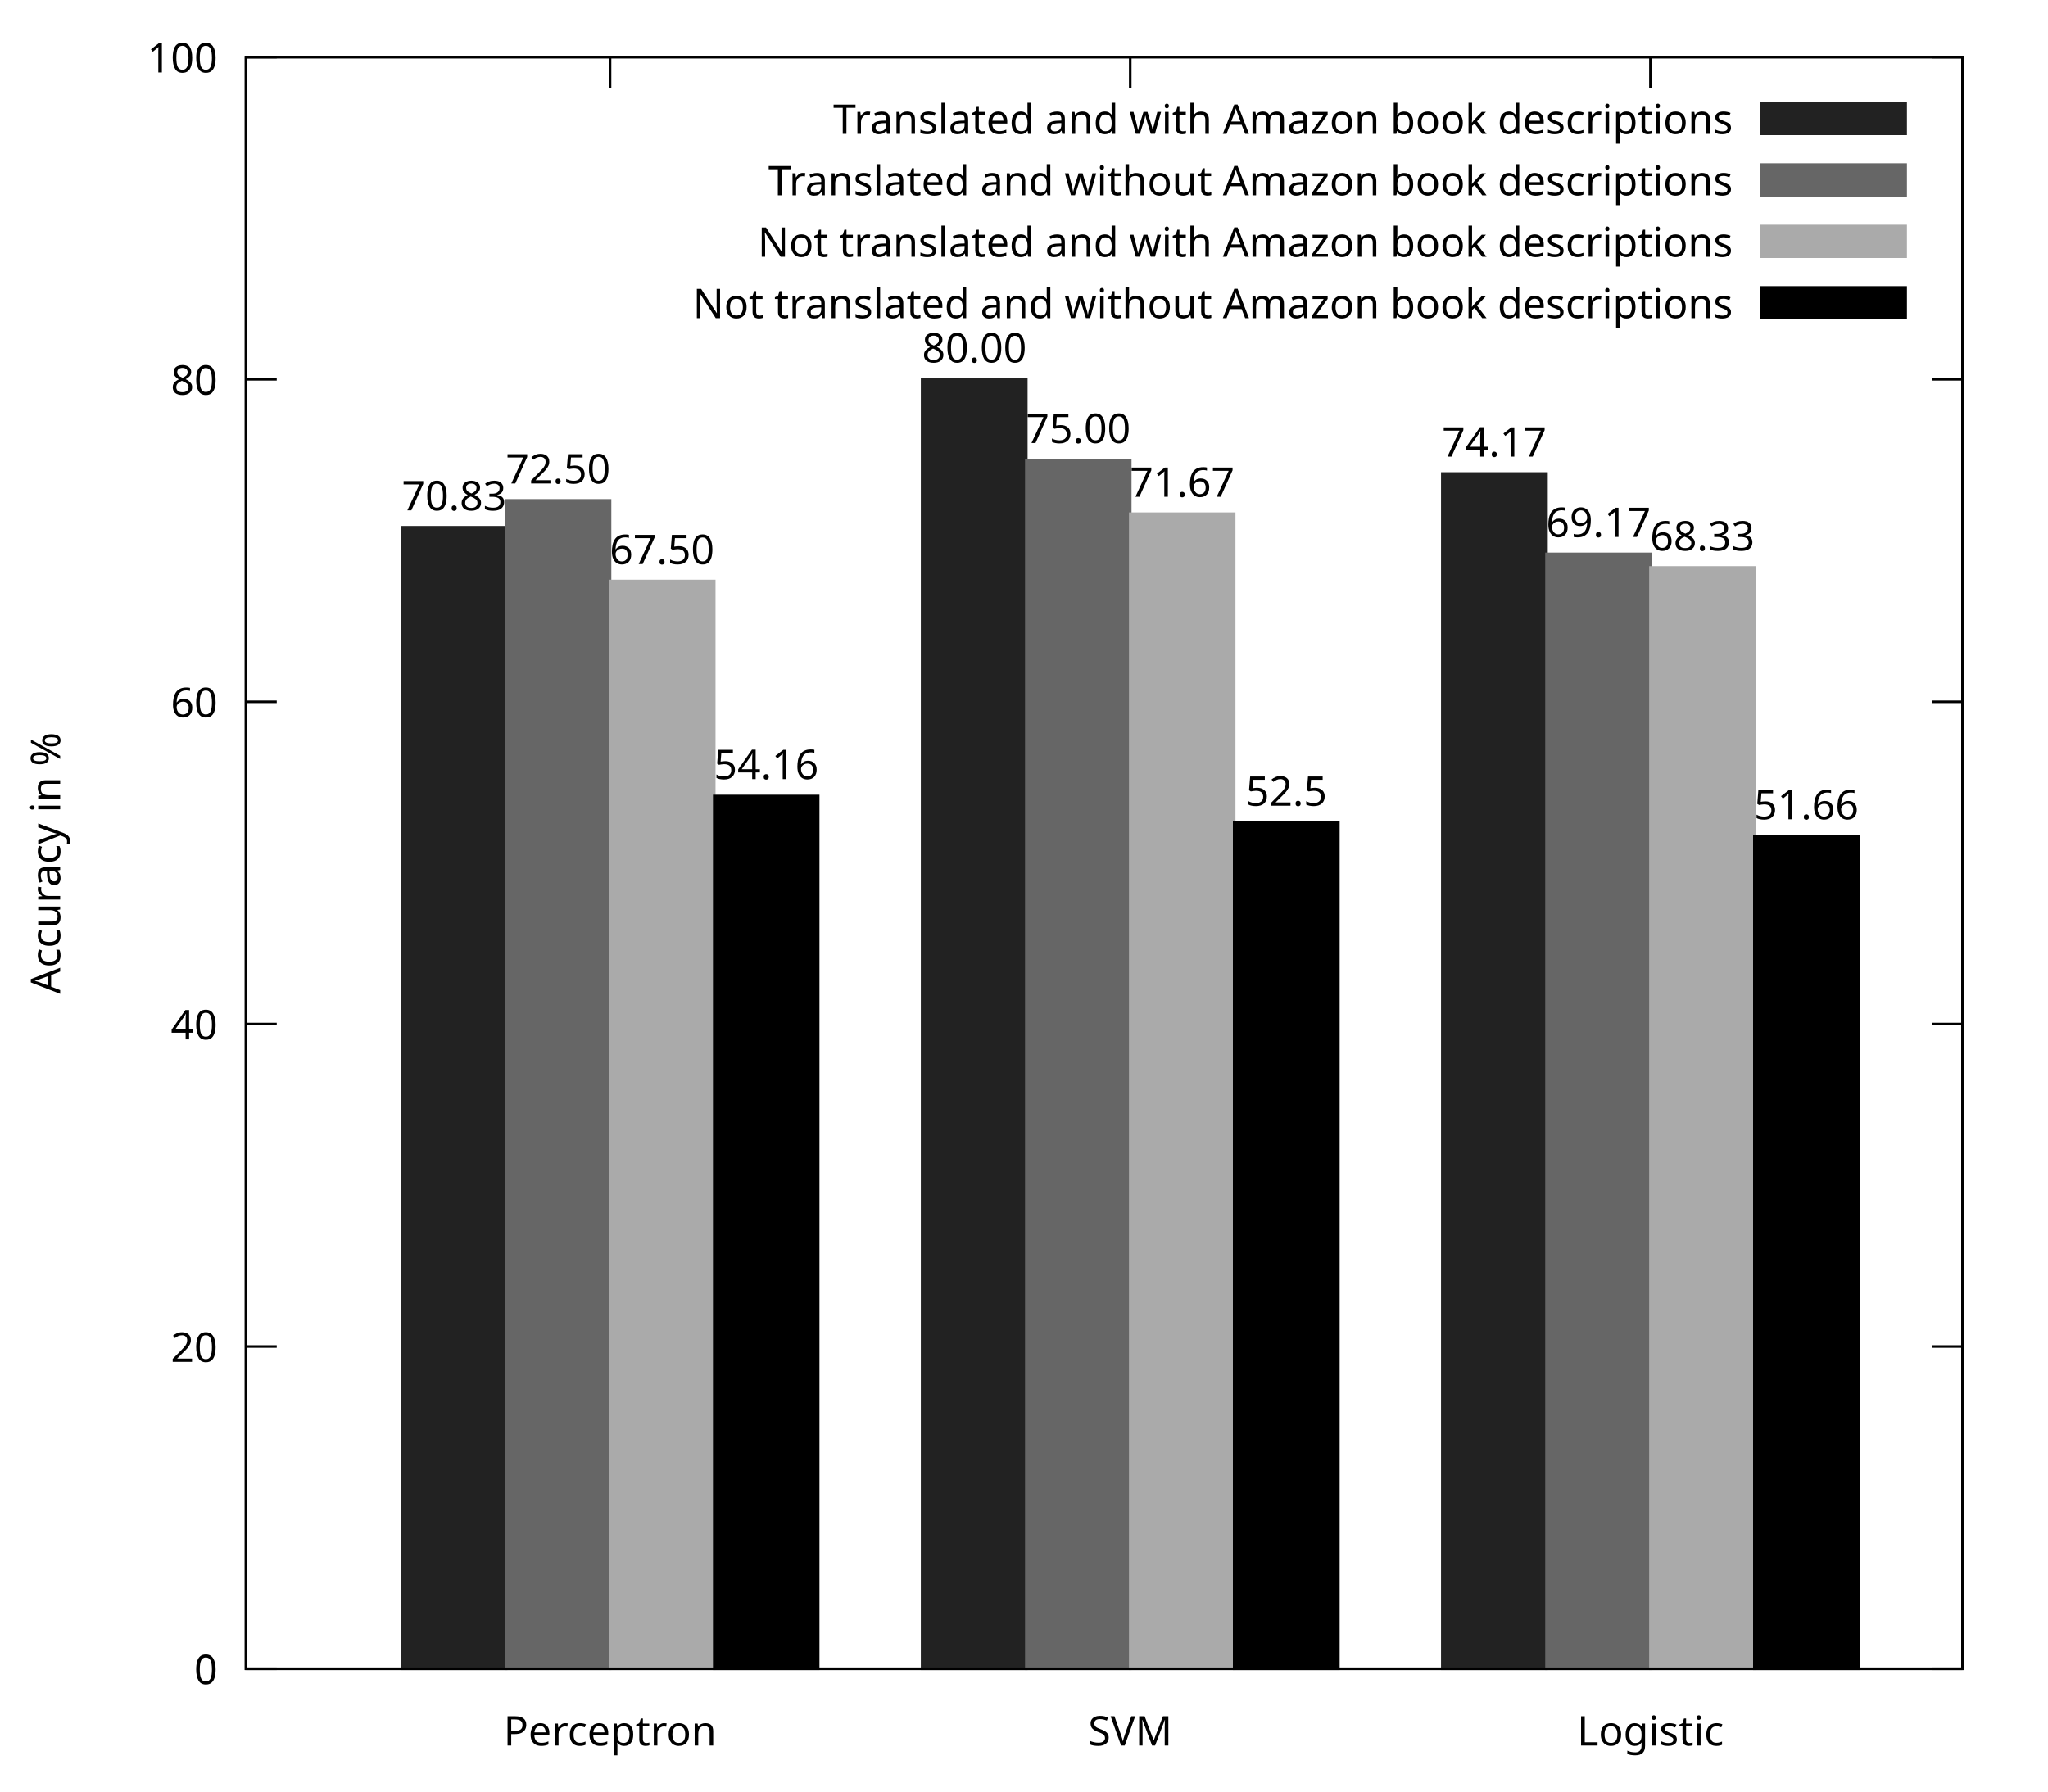
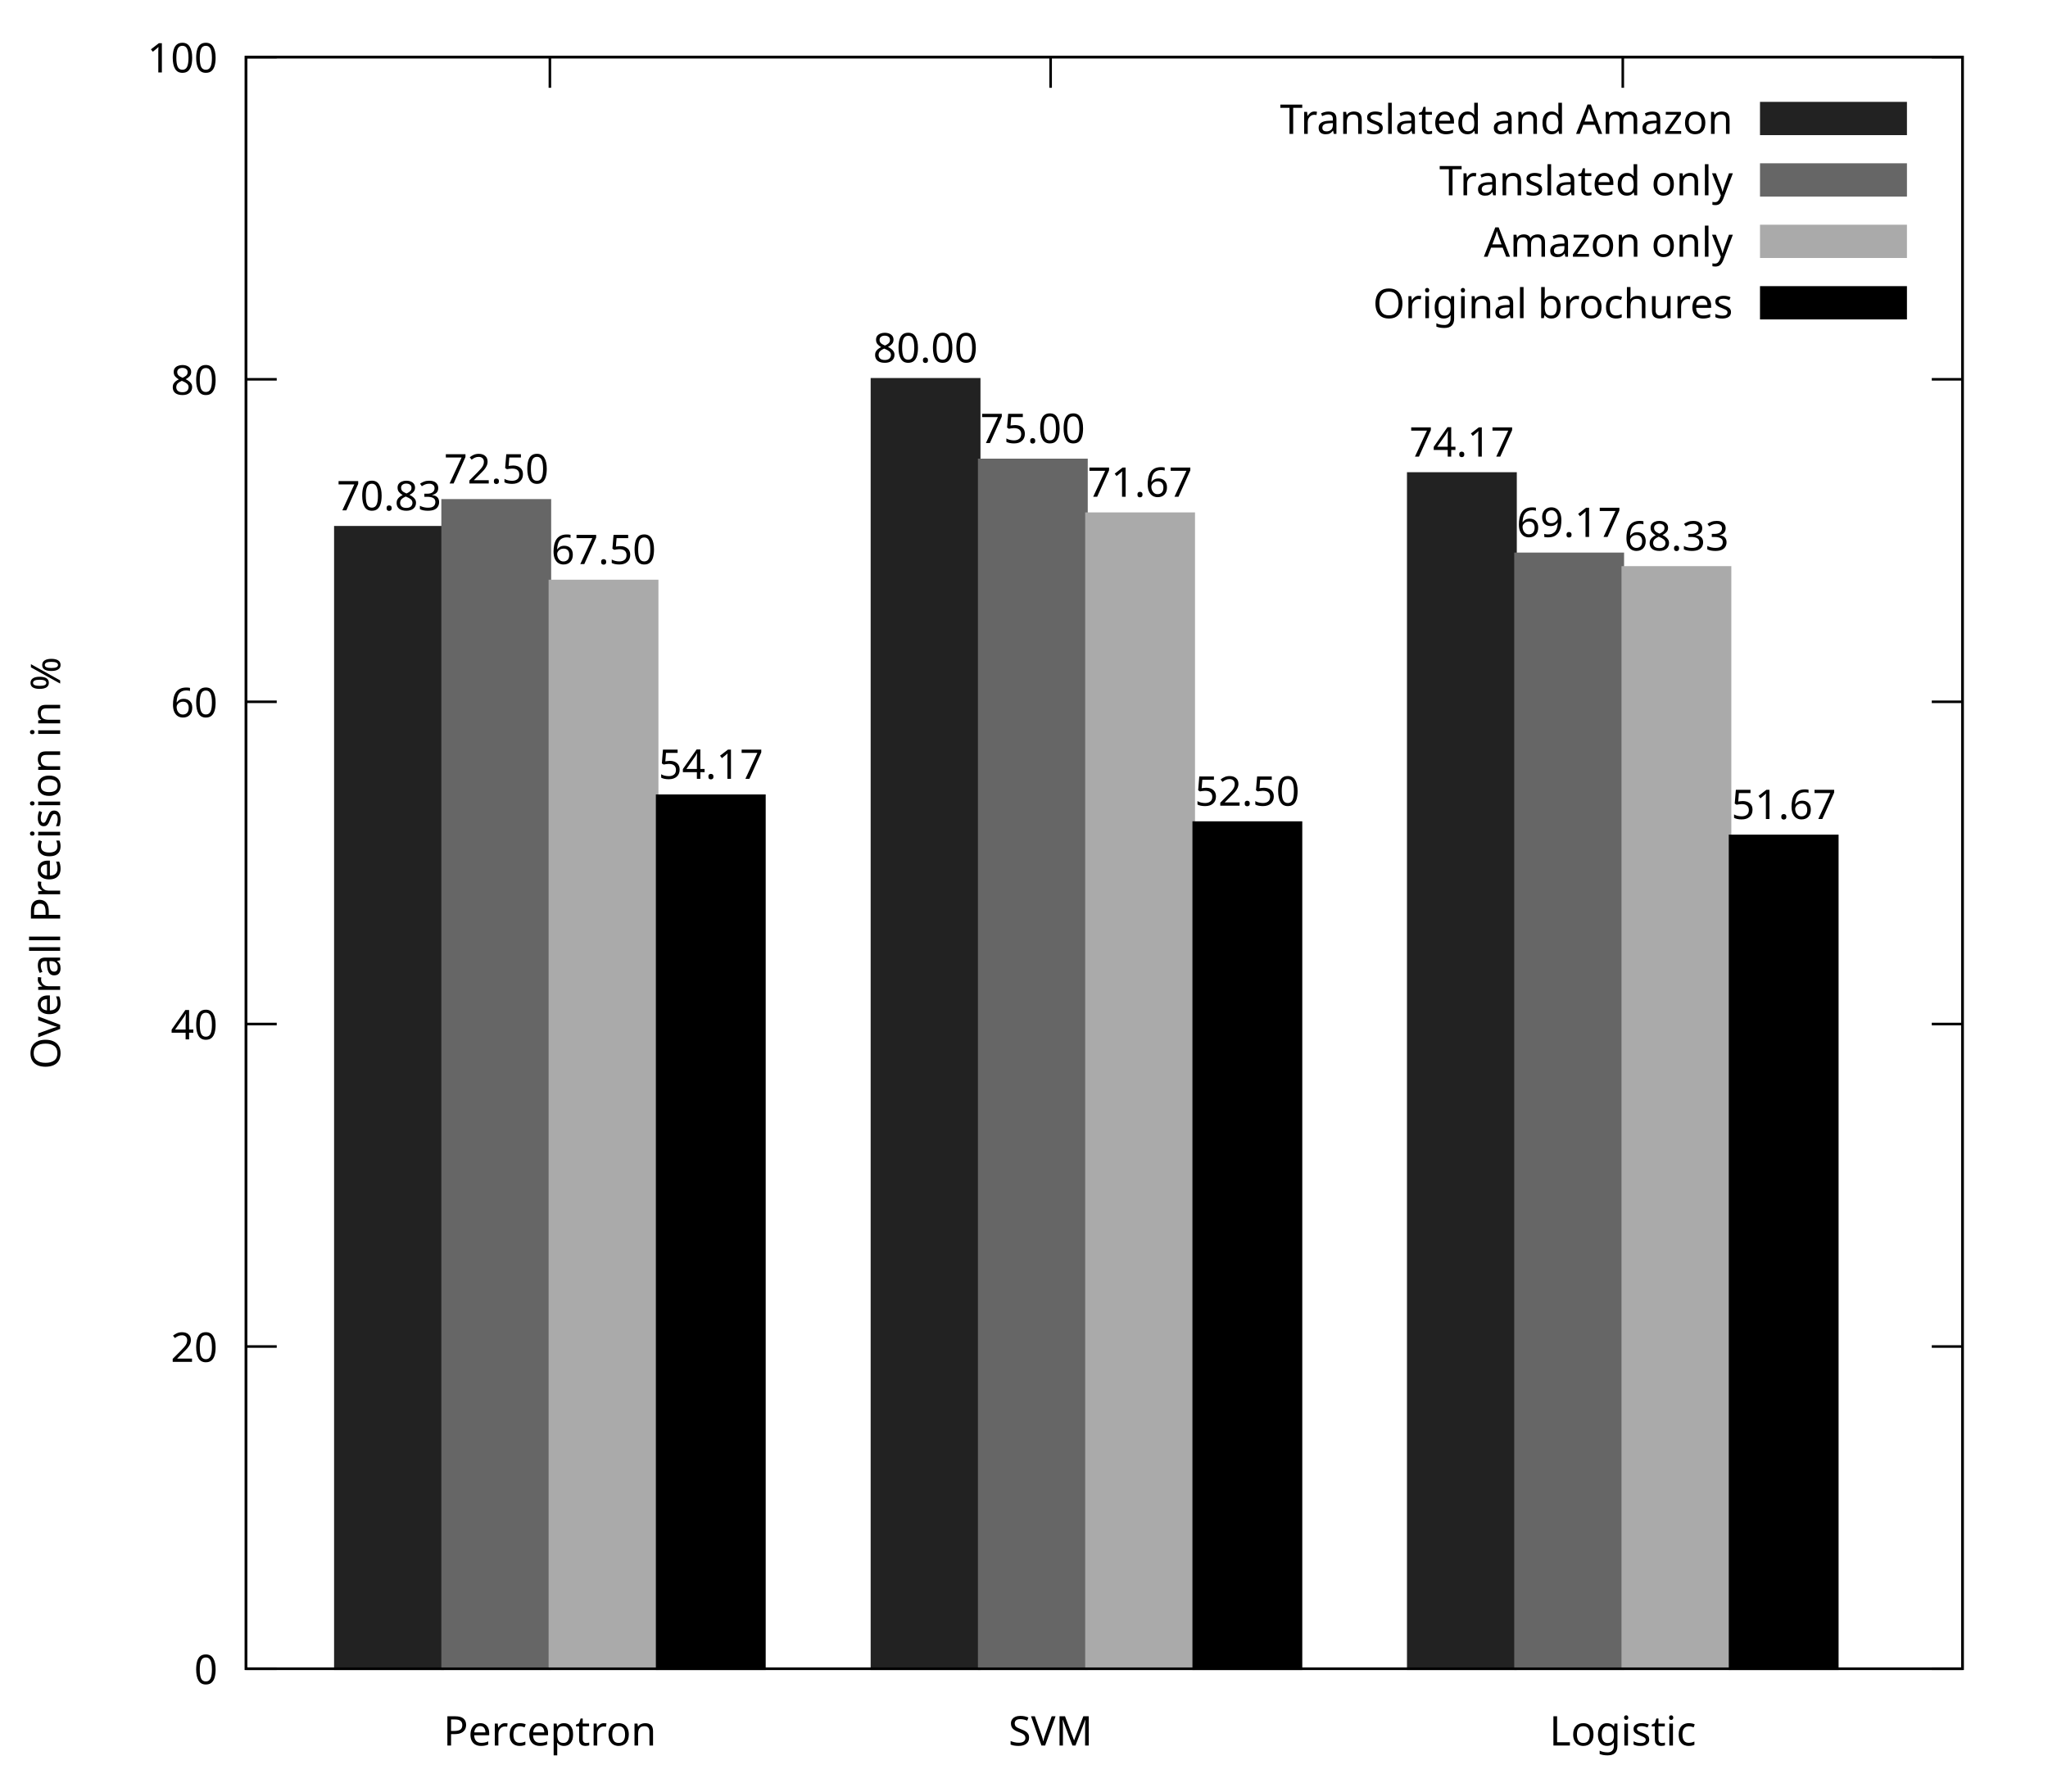
<svg xmlns="http://www.w3.org/2000/svg" xmlns:xlink="http://www.w3.org/1999/xlink" width="800" height="700" viewBox="0 0 800 700">
  <g id="gnuplot_canvas">
    <rect x="0" y="0" width="800" height="700" fill="none" />
    <defs>
      <circle id="gpDot" r="0.5" stroke-width="0.5" />
      <path id="gpPt0" stroke-width="0.167" stroke="currentColor" d="M-1,0 h2 M0,-1 v2" />
      <path id="gpPt1" stroke-width="0.167" stroke="currentColor" d="M-1,-1 L1,1 M1,-1 L-1,1" />
      <path id="gpPt2" stroke-width="0.167" stroke="currentColor" d="M-1,0 L1,0 M0,-1 L0,1 M-1,-1 L1,1 M-1,1 L1,-1" />
      <rect id="gpPt3" stroke-width="0.167" stroke="currentColor" x="-1" y="-1" width="2" height="2" />
      <rect id="gpPt4" stroke-width="0.167" stroke="currentColor" fill="currentColor" x="-1" y="-1" width="2" height="2" />
      <circle id="gpPt5" stroke-width="0.167" stroke="currentColor" cx="0" cy="0" r="1" />
      <use xlink:href="#gpPt5" id="gpPt6" fill="currentColor" stroke="none" />
      <path id="gpPt7" stroke-width="0.167" stroke="currentColor" d="M0,-1.33 L-1.33,0.67 L1.33,0.67 z" />
      <use xlink:href="#gpPt7" id="gpPt8" fill="currentColor" stroke="none" />
      <use xlink:href="#gpPt7" id="gpPt9" stroke="currentColor" transform="rotate(180)" />
      <use xlink:href="#gpPt9" id="gpPt10" fill="currentColor" stroke="none" />
      <use xlink:href="#gpPt3" id="gpPt11" stroke="currentColor" transform="rotate(45)" />
      <use xlink:href="#gpPt11" id="gpPt12" fill="currentColor" stroke="none" />
      <path id="gpPt13" stroke-width="0.167" stroke="currentColor" d="M0,1.330 L1.265,0.411 L0.782,-1.067 L-0.782,-1.076 L-1.265,0.411 z" />
      <use xlink:href="#gpPt13" id="gpPt14" fill="currentColor" stroke="none" />
      <filter id="textbox" filterUnits="objectBoundingBox" x="0" y="0" height="1" width="1">
        <feFlood flood-color="white" flood-opacity="1" result="bgnd" />
        <feComposite in="SourceGraphic" in2="bgnd" operator="atop" />
      </filter>
      <filter id="greybox" filterUnits="objectBoundingBox" x="0" y="0" height="1" width="1">
        <feFlood flood-color="lightgrey" flood-opacity="1" result="grey" />
        <feComposite in="SourceGraphic" in2="grey" operator="atop" />
      </filter>
    </defs>
    <g fill="none" color="white" stroke="black" stroke-width="1.00" stroke-linecap="butt" stroke-linejoin="miter">
</g>
    <g fill="none" color="black" stroke="currentColor" stroke-width="1.00" stroke-linecap="butt" stroke-linejoin="miter">
      <path stroke="black" d="M96.1,652.0 L108.1,652.0 M766.6,652.0 L754.6,652.0  " />
      <g transform="translate(85.0,658.0)" stroke="none" fill="black" font-family="Verdana" font-size="16.00" text-anchor="end">
        <text>
          <tspan font-family="Verdana"> 0</tspan>
        </text>
      </g>
    </g>
    <g fill="none" color="black" stroke="currentColor" stroke-width="1.00" stroke-linecap="butt" stroke-linejoin="miter">
      <path stroke="black" d="M96.1,526.1 L108.1,526.1 M766.6,526.1 L754.6,526.1  " />
      <g transform="translate(85.0,532.1)" stroke="none" fill="black" font-family="Verdana" font-size="16.00" text-anchor="end">
        <text>
          <tspan font-family="Verdana"> 20</tspan>
        </text>
      </g>
    </g>
    <g fill="none" color="black" stroke="currentColor" stroke-width="1.00" stroke-linecap="butt" stroke-linejoin="miter">
      <path stroke="black" d="M96.1,400.1 L108.1,400.1 M766.6,400.1 L754.6,400.1  " />
      <g transform="translate(85.0,406.1)" stroke="none" fill="black" font-family="Verdana" font-size="16.00" text-anchor="end">
        <text>
          <tspan font-family="Verdana"> 40</tspan>
        </text>
      </g>
    </g>
    <g fill="none" color="black" stroke="currentColor" stroke-width="1.00" stroke-linecap="butt" stroke-linejoin="miter">
      <path stroke="black" d="M96.1,274.2 L108.1,274.2 M766.6,274.2 L754.6,274.2  " />
      <g transform="translate(85.0,280.2)" stroke="none" fill="black" font-family="Verdana" font-size="16.00" text-anchor="end">
        <text>
          <tspan font-family="Verdana"> 60</tspan>
        </text>
      </g>
    </g>
    <g fill="none" color="black" stroke="currentColor" stroke-width="1.00" stroke-linecap="butt" stroke-linejoin="miter">
      <path stroke="black" d="M96.1,148.2 L108.1,148.2 M766.6,148.2 L754.6,148.2  " />
      <g transform="translate(85.0,154.2)" stroke="none" fill="black" font-family="Verdana" font-size="16.00" text-anchor="end">
        <text>
          <tspan font-family="Verdana"> 80</tspan>
        </text>
      </g>
    </g>
    <g fill="none" color="black" stroke="currentColor" stroke-width="1.00" stroke-linecap="butt" stroke-linejoin="miter">
      <path stroke="black" d="M96.1,22.3 L108.1,22.3 M766.6,22.3 L754.6,22.3  " />
      <g transform="translate(85.0,28.3)" stroke="none" fill="black" font-family="Verdana" font-size="16.00" text-anchor="end">
        <text>
          <tspan font-family="Verdana"> 100</tspan>
        </text>
      </g>
    </g>
    <g fill="none" color="black" stroke="currentColor" stroke-width="1.00" stroke-linecap="butt" stroke-linejoin="miter">
-       <path stroke="black" d="M238.3,652.0 L238.3,640.0 M238.3,22.3 L238.3,34.3  " />
-       <g transform="translate(238.3,682.0)" stroke="none" fill="black" font-family="Verdana" font-size="16.00" text-anchor="middle">
+       <path stroke="black" d="M214.8,652.0 L214.8,640.0 M214.8,22.3 L214.8,34.3  " />
+       <g transform="translate(214.8,682.0)" stroke="none" fill="black" font-family="Verdana" font-size="16.00" text-anchor="middle">
        <text>
          <tspan font-family="Verdana">Perceptron</tspan>
        </text>
      </g>
    </g>
    <g fill="none" color="black" stroke="currentColor" stroke-width="1.00" stroke-linecap="butt" stroke-linejoin="miter">
-       <path stroke="black" d="M441.5,652.0 L441.5,640.0 M441.5,22.3 L441.5,34.3  " />
-       <g transform="translate(441.5,682.0)" stroke="none" fill="black" font-family="Verdana" font-size="16.00" text-anchor="middle">
+       <path stroke="black" d="M410.4,652.0 L410.4,640.0 M410.4,22.3 L410.4,34.3  " />
+       <g transform="translate(410.4,682.0)" stroke="none" fill="black" font-family="Verdana" font-size="16.00" text-anchor="middle">
        <text>
          <tspan font-family="Verdana">SVM</tspan>
        </text>
      </g>
    </g>
    <g fill="none" color="black" stroke="currentColor" stroke-width="1.00" stroke-linecap="butt" stroke-linejoin="miter">
-       <path stroke="black" d="M644.7,652.0 L644.7,640.0 M644.7,22.3 L644.7,34.3  " />
-       <g transform="translate(644.7,682.0)" stroke="none" fill="black" font-family="Verdana" font-size="16.00" text-anchor="middle">
+       <path stroke="black" d="M633.9,652.0 L633.9,640.0 M633.9,22.3 L633.9,34.3  " />
+       <g transform="translate(633.9,682.0)" stroke="none" fill="black" font-family="Verdana" font-size="16.00" text-anchor="middle">
        <text>
          <tspan font-family="Verdana">Logistic</tspan>
        </text>
      </g>
    </g>
    <g fill="none" color="black" stroke="currentColor" stroke-width="1.00" stroke-linecap="butt" stroke-linejoin="miter">
</g>
    <g fill="none" color="black" stroke="currentColor" stroke-width="1.00" stroke-linecap="butt" stroke-linejoin="miter">
      <path stroke="black" d="M96.1,22.3 L96.1,652.0 L766.6,652.0 L766.6,22.3 L96.1,22.3 Z  " />
    </g>
    <g fill="none" color="black" stroke="currentColor" stroke-width="1.00" stroke-linecap="butt" stroke-linejoin="miter">
      <g transform="translate(23.5,337.2) rotate(270)" stroke="none" fill="black" font-family="Verdana" font-size="16.00" text-anchor="middle">
        <text>
-           <tspan font-family="Verdana">Accuracy in %</tspan>
+           <tspan font-family="Verdana">Overall Precision in %</tspan>
        </text>
      </g>
    </g>
    <g fill="none" color="black" stroke="currentColor" stroke-width="1.00" stroke-linecap="butt" stroke-linejoin="miter">
</g>
    <g id="gnuplot_plot_1">
      <g fill="none" color="black" stroke="currentColor" stroke-width="1.00" stroke-linecap="butt" stroke-linejoin="miter">
        <g transform="translate(676.9,52.3)" stroke="none" fill="black" font-family="Verdana" font-size="16.00" text-anchor="end">
          <text>
-             <tspan font-family="Verdana">Translated and with Amazon book descriptions</tspan>
+             <tspan font-family="Verdana">Translated and Amazon</tspan>
          </text>
        </g>
      </g>
      <g fill="none" color="black" stroke="currentColor" stroke-width="1.00" stroke-linecap="butt" stroke-linejoin="miter">
        <g stroke="none" shape-rendering="crispEdges">
          <polygon fill="rgb( 34,  34,  34)" points="688.0,52.3 744.4,52.3 744.4,40.3 688.0,40.3 " />
        </g>
        <path stroke="rgb( 34,  34,  34)" d="M688.0,52.3 L744.4,52.3 L744.4,40.3 L688.0,40.3 L688.0,52.3 Z  " />
      </g>
      <g fill="none" color="black" stroke="currentColor" stroke-width="1.00" stroke-linecap="butt" stroke-linejoin="miter">
        <g stroke="none" shape-rendering="crispEdges">
-           <polygon fill="rgb( 34,  34,  34)" points="157.1,652.0 197.8,652.0 197.8,205.9 157.1,205.9 " />
-         </g>
-         <path stroke="rgb( 34,  34,  34)" d="M157.1,652.0 L157.1,206.0 L197.7,206.0 L197.7,652.0 L157.1,652.0 Z  " />
-         <g stroke="none" shape-rendering="crispEdges">
-           <polygon fill="rgb( 34,  34,  34)" points="360.2,652.0 401.0,652.0 401.0,148.1 360.2,148.1 " />
-         </g>
-         <path stroke="rgb( 34,  34,  34)" d="M360.2,652.0 L360.2,148.2 L400.9,148.2 L400.9,652.0 L360.2,652.0 Z  " />
-         <g stroke="none" shape-rendering="crispEdges">
-           <polygon fill="rgb( 34,  34,  34)" points="563.4,652.0 604.2,652.0 604.2,184.9 563.4,184.9 " />
-         </g>
-         <path stroke="rgb( 34,  34,  34)" d="M563.4,652.0 L563.4,185.0 L604.1,185.0 L604.1,652.0 L563.4,652.0 Z  " />
+           <polygon fill="rgb( 34,  34,  34)" points="131.0,652.0 173.0,652.0 173.0,205.9 131.0,205.9 " />
+         </g>
+         <path stroke="rgb( 34,  34,  34)" d="M131.0,652.0 L131.0,206.0 L172.9,206.0 L172.9,652.0 L131.0,652.0 Z  " />
+         <g stroke="none" shape-rendering="crispEdges">
+           <polygon fill="rgb( 34,  34,  34)" points="340.6,652.0 382.6,652.0 382.6,148.1 340.6,148.1 " />
+         </g>
+         <path stroke="rgb( 34,  34,  34)" d="M340.6,652.0 L340.6,148.2 L382.5,148.2 L382.5,652.0 L340.6,652.0 Z  " />
+         <g stroke="none" shape-rendering="crispEdges">
+           <polygon fill="rgb( 34,  34,  34)" points="550.1,652.0 592.1,652.0 592.1,184.9 550.1,184.9 " />
+         </g>
+         <path stroke="rgb( 34,  34,  34)" d="M550.1,652.0 L550.1,185.0 L592.0,185.0 L592.0,652.0 L550.1,652.0 Z  " />
      </g>
    </g>
    <g id="gnuplot_plot_2">
      <g fill="none" color="black" stroke="currentColor" stroke-width="1.00" stroke-linecap="butt" stroke-linejoin="miter">
-         <g transform="translate(177.4,199.4)" stroke="none" fill="black" font-family="Verdana" font-size="16.00" text-anchor="middle">
+         <g transform="translate(152.0,199.4)" stroke="none" fill="black" font-family="Verdana" font-size="16.00" text-anchor="middle">
          <text>
            <tspan font-family="Verdana">70.83</tspan>
          </text>
        </g>
-         <g transform="translate(380.6,141.6)" stroke="none" fill="black" font-family="Verdana" font-size="16.00" text-anchor="middle">
+         <g transform="translate(361.5,141.6)" stroke="none" fill="black" font-family="Verdana" font-size="16.00" text-anchor="middle">
          <text>
            <tspan font-family="Verdana">80.00</tspan>
          </text>
        </g>
-         <g transform="translate(583.7,178.4)" stroke="none" fill="black" font-family="Verdana" font-size="16.00" text-anchor="middle">
+         <g transform="translate(571.0,178.4)" stroke="none" fill="black" font-family="Verdana" font-size="16.00" text-anchor="middle">
          <text>
            <tspan font-family="Verdana">74.17</tspan>
          </text>
        </g>
      </g>
    </g>
    <g id="gnuplot_plot_3">
      <g fill="none" color="black" stroke="currentColor" stroke-width="1.00" stroke-linecap="butt" stroke-linejoin="miter">
        <g transform="translate(676.9,76.3)" stroke="none" fill="black" font-family="Verdana" font-size="16.00" text-anchor="end">
          <text>
-             <tspan font-family="Verdana">Translated and without Amazon book descriptions</tspan>
+             <tspan font-family="Verdana">Translated only</tspan>
          </text>
        </g>
      </g>
      <g fill="none" color="black" stroke="currentColor" stroke-width="1.00" stroke-linecap="butt" stroke-linejoin="miter">
        <g stroke="none" shape-rendering="crispEdges">
          <polygon fill="rgb(102, 102, 102)" points="688.0,76.3 744.4,76.3 744.4,64.3 688.0,64.3 " />
        </g>
        <path stroke="rgb(102, 102, 102)" d="M688.0,76.3 L744.4,76.3 L744.4,64.3 L688.0,64.3 L688.0,76.3 Z  " />
      </g>
      <g fill="none" color="black" stroke="currentColor" stroke-width="1.00" stroke-linecap="butt" stroke-linejoin="miter">
        <g stroke="none" shape-rendering="crispEdges">
-           <polygon fill="rgb(102, 102, 102)" points="197.7,652.0 238.4,652.0 238.4,195.4 197.7,195.4 " />
-         </g>
-         <path stroke="rgb(102, 102, 102)" d="M197.7,652.0 L197.7,195.5 L238.3,195.5 L238.3,652.0 L197.7,652.0 Z  " />
-         <g stroke="none" shape-rendering="crispEdges">
-           <polygon fill="rgb(102, 102, 102)" points="400.9,652.0 441.6,652.0 441.6,179.6 400.9,179.6 " />
-         </g>
-         <path stroke="rgb(102, 102, 102)" d="M400.9,652.0 L400.9,179.7 L441.5,179.7 L441.5,652.0 L400.9,652.0 Z  " />
-         <g stroke="none" shape-rendering="crispEdges">
-           <polygon fill="rgb(102, 102, 102)" points="604.1,652.0 644.8,652.0 644.8,216.3 604.1,216.3 " />
-         </g>
-         <path stroke="rgb(102, 102, 102)" d="M604.1,652.0 L604.1,216.4 L644.7,216.4 L644.7,652.0 L604.1,652.0 Z  " />
+           <polygon fill="rgb(102, 102, 102)" points="172.9,652.0 214.9,652.0 214.9,195.4 172.9,195.4 " />
+         </g>
+         <path stroke="rgb(102, 102, 102)" d="M172.9,652.0 L172.9,195.5 L214.8,195.5 L214.8,652.0 L172.9,652.0 Z  " />
+         <g stroke="none" shape-rendering="crispEdges">
+           <polygon fill="rgb(102, 102, 102)" points="382.5,652.0 424.5,652.0 424.5,179.6 382.5,179.6 " />
+         </g>
+         <path stroke="rgb(102, 102, 102)" d="M382.5,652.0 L382.5,179.7 L424.4,179.7 L424.4,652.0 L382.5,652.0 Z  " />
+         <g stroke="none" shape-rendering="crispEdges">
+           <polygon fill="rgb(102, 102, 102)" points="592.0,652.0 634.0,652.0 634.0,216.3 592.0,216.3 " />
+         </g>
+         <path stroke="rgb(102, 102, 102)" d="M592.0,652.0 L592.0,216.4 L633.9,216.4 L633.9,652.0 L592.0,652.0 Z  " />
      </g>
    </g>
    <g id="gnuplot_plot_4">
      <g fill="none" color="black" stroke="currentColor" stroke-width="1.00" stroke-linecap="butt" stroke-linejoin="miter">
-         <g transform="translate(218.0,188.9)" stroke="none" fill="black" font-family="Verdana" font-size="16.00" text-anchor="middle">
+         <g transform="translate(193.9,188.9)" stroke="none" fill="black" font-family="Verdana" font-size="16.00" text-anchor="middle">
          <text>
            <tspan font-family="Verdana">72.50</tspan>
          </text>
        </g>
-         <g transform="translate(421.2,173.1)" stroke="none" fill="black" font-family="Verdana" font-size="16.00" text-anchor="middle">
+         <g transform="translate(403.4,173.1)" stroke="none" fill="black" font-family="Verdana" font-size="16.00" text-anchor="middle">
          <text>
            <tspan font-family="Verdana">75.00</tspan>
          </text>
        </g>
-         <g transform="translate(624.4,209.8)" stroke="none" fill="black" font-family="Verdana" font-size="16.00" text-anchor="middle">
+         <g transform="translate(612.9,209.8)" stroke="none" fill="black" font-family="Verdana" font-size="16.00" text-anchor="middle">
          <text>
            <tspan font-family="Verdana">69.17</tspan>
          </text>
        </g>
      </g>
    </g>
    <g id="gnuplot_plot_5">
      <g fill="none" color="black" stroke="currentColor" stroke-width="1.00" stroke-linecap="butt" stroke-linejoin="miter">
        <g transform="translate(676.9,100.3)" stroke="none" fill="black" font-family="Verdana" font-size="16.00" text-anchor="end">
          <text>
-             <tspan font-family="Verdana">Not translated and with Amazon book descriptions</tspan>
+             <tspan font-family="Verdana">Amazon only</tspan>
          </text>
        </g>
      </g>
      <g fill="none" color="black" stroke="currentColor" stroke-width="1.00" stroke-linecap="butt" stroke-linejoin="miter">
        <g stroke="none" shape-rendering="crispEdges">
          <polygon fill="rgb(170, 170, 170)" points="688.0,100.3 744.4,100.3 744.4,88.3 688.0,88.3 " />
        </g>
        <path stroke="rgb(170, 170, 170)" d="M688.0,100.3 L744.4,100.3 L744.4,88.3 L688.0,88.3 L688.0,100.3 Z  " />
      </g>
      <g fill="none" color="black" stroke="currentColor" stroke-width="1.00" stroke-linecap="butt" stroke-linejoin="miter">
        <g stroke="none" shape-rendering="crispEdges">
-           <polygon fill="rgb(170, 170, 170)" points="238.3,652.0 279.1,652.0 279.1,226.9 238.3,226.9 " />
-         </g>
-         <path stroke="rgb(170, 170, 170)" d="M238.3,652.0 L238.3,227.0 L279.0,227.0 L279.0,652.0 L238.3,652.0 Z  " />
-         <g stroke="none" shape-rendering="crispEdges">
-           <polygon fill="rgb(170, 170, 170)" points="441.5,652.0 482.2,652.0 482.2,200.6 441.5,200.6 " />
-         </g>
-         <path stroke="rgb(170, 170, 170)" d="M441.5,652.0 L441.5,200.7 L482.1,200.7 L482.1,652.0 L441.5,652.0 Z  " />
-         <g stroke="none" shape-rendering="crispEdges">
-           <polygon fill="rgb(170, 170, 170)" points="644.7,652.0 685.4,652.0 685.4,221.6 644.7,221.6 " />
-         </g>
-         <path stroke="rgb(170, 170, 170)" d="M644.7,652.0 L644.7,221.7 L685.3,221.7 L685.3,652.0 L644.7,652.0 Z  " />
+           <polygon fill="rgb(170, 170, 170)" points="214.8,652.0 256.8,652.0 256.8,226.9 214.8,226.9 " />
+         </g>
+         <path stroke="rgb(170, 170, 170)" d="M214.8,652.0 L214.8,227.0 L256.7,227.0 L256.7,652.0 L214.8,652.0 Z  " />
+         <g stroke="none" shape-rendering="crispEdges">
+           <polygon fill="rgb(170, 170, 170)" points="424.4,652.0 466.4,652.0 466.4,200.6 424.4,200.6 " />
+         </g>
+         <path stroke="rgb(170, 170, 170)" d="M424.4,652.0 L424.4,200.7 L466.3,200.7 L466.3,652.0 L424.4,652.0 Z  " />
+         <g stroke="none" shape-rendering="crispEdges">
+           <polygon fill="rgb(170, 170, 170)" points="633.9,652.0 675.9,652.0 675.9,221.6 633.9,221.6 " />
+         </g>
+         <path stroke="rgb(170, 170, 170)" d="M633.9,652.0 L633.9,221.7 L675.8,221.7 L675.8,652.0 L633.9,652.0 Z  " />
      </g>
    </g>
    <g id="gnuplot_plot_6">
      <g fill="none" color="black" stroke="currentColor" stroke-width="1.00" stroke-linecap="butt" stroke-linejoin="miter">
-         <g transform="translate(258.6,220.4)" stroke="none" fill="black" font-family="Verdana" font-size="16.00" text-anchor="middle">
+         <g transform="translate(235.8,220.4)" stroke="none" fill="black" font-family="Verdana" font-size="16.00" text-anchor="middle">
          <text>
            <tspan font-family="Verdana">67.50</tspan>
          </text>
        </g>
-         <g transform="translate(461.8,194.1)" stroke="none" fill="black" font-family="Verdana" font-size="16.00" text-anchor="middle">
+         <g transform="translate(445.3,194.1)" stroke="none" fill="black" font-family="Verdana" font-size="16.00" text-anchor="middle">
          <text>
            <tspan font-family="Verdana">71.67</tspan>
          </text>
        </g>
-         <g transform="translate(665.0,215.1)" stroke="none" fill="black" font-family="Verdana" font-size="16.00" text-anchor="middle">
+         <g transform="translate(654.9,215.1)" stroke="none" fill="black" font-family="Verdana" font-size="16.00" text-anchor="middle">
          <text>
            <tspan font-family="Verdana">68.33</tspan>
          </text>
        </g>
      </g>
    </g>
    <g id="gnuplot_plot_7">
      <g fill="none" color="black" stroke="currentColor" stroke-width="1.00" stroke-linecap="butt" stroke-linejoin="miter">
        <g transform="translate(676.9,124.3)" stroke="none" fill="black" font-family="Verdana" font-size="16.00" text-anchor="end">
          <text>
-             <tspan font-family="Verdana">Not translated and without Amazon book descriptions</tspan>
+             <tspan font-family="Verdana">Original brochures</tspan>
          </text>
        </g>
      </g>
      <g fill="none" color="black" stroke="currentColor" stroke-width="1.00" stroke-linecap="butt" stroke-linejoin="miter">
        <g stroke="none" shape-rendering="crispEdges">
          <polygon fill="rgb(  0,   0,   0)" points="688.0,124.3 744.4,124.3 744.4,112.3 688.0,112.3 " />
        </g>
        <path stroke="rgb(  0,   0,   0)" d="M688.0,124.3 L744.4,124.3 L744.4,112.3 L688.0,112.3 L688.0,124.3 Z  " />
      </g>
      <g fill="none" color="black" stroke="currentColor" stroke-width="1.00" stroke-linecap="butt" stroke-linejoin="miter">
        <g stroke="none" shape-rendering="crispEdges">
-           <polygon fill="rgb(  0,   0,   0)" points="279.0,652.0 319.7,652.0 319.7,310.9 279.0,310.9 " />
-         </g>
-         <path stroke="rgb(  0,   0,   0)" d="M279.0,652.0 L279.0,311.0 L319.6,311.0 L319.6,652.0 L279.0,652.0 Z  " />
-         <g stroke="none" shape-rendering="crispEdges">
-           <polygon fill="rgb(  0,   0,   0)" points="482.1,652.0 522.9,652.0 522.9,321.3 482.1,321.3 " />
-         </g>
-         <path stroke="rgb(  0,   0,   0)" d="M482.1,652.0 L482.1,321.4 L522.8,321.4 L522.8,652.0 L482.1,652.0 Z  " />
-         <g stroke="none" shape-rendering="crispEdges">
-           <polygon fill="rgb(  0,   0,   0)" points="685.3,652.0 726.1,652.0 726.1,326.6 685.3,326.6 " />
-         </g>
-         <path stroke="rgb(  0,   0,   0)" d="M685.3,652.0 L685.3,326.7 L726.0,326.7 L726.0,652.0 L685.3,652.0 Z  " />
+           <polygon fill="rgb(  0,   0,   0)" points="256.7,652.0 298.7,652.0 298.7,310.8 256.7,310.8 " />
+         </g>
+         <path stroke="rgb(  0,   0,   0)" d="M256.7,652.0 L256.7,310.9 L298.6,310.9 L298.6,652.0 L256.7,652.0 Z  " />
+         <g stroke="none" shape-rendering="crispEdges">
+           <polygon fill="rgb(  0,   0,   0)" points="466.3,652.0 508.3,652.0 508.3,321.3 466.3,321.3 " />
+         </g>
+         <path stroke="rgb(  0,   0,   0)" d="M466.3,652.0 L466.3,321.4 L508.2,321.4 L508.2,652.0 L466.3,652.0 Z  " />
+         <g stroke="none" shape-rendering="crispEdges">
+           <polygon fill="rgb(  0,   0,   0)" points="675.8,652.0 717.8,652.0 717.8,326.5 675.8,326.5 " />
+         </g>
+         <path stroke="rgb(  0,   0,   0)" d="M675.8,652.0 L675.8,326.6 L717.7,326.6 L717.7,652.0 L675.8,652.0 Z  " />
      </g>
    </g>
    <g id="gnuplot_plot_8">
      <g fill="none" color="black" stroke="currentColor" stroke-width="1.00" stroke-linecap="butt" stroke-linejoin="miter">
-         <g transform="translate(299.3,304.4)" stroke="none" fill="black" font-family="Verdana" font-size="16.00" text-anchor="middle">
-           <text>
-             <tspan font-family="Verdana">54.16</tspan>
-           </text>
-         </g>
-         <g transform="translate(502.5,314.8)" stroke="none" fill="black" font-family="Verdana" font-size="16.00" text-anchor="middle">
-           <text>
-             <tspan font-family="Verdana">52.5</tspan>
-           </text>
-         </g>
-         <g transform="translate(705.6,320.1)" stroke="none" fill="black" font-family="Verdana" font-size="16.00" text-anchor="middle">
-           <text>
-             <tspan font-family="Verdana">51.66</tspan>
+         <g transform="translate(277.7,304.3)" stroke="none" fill="black" font-family="Verdana" font-size="16.00" text-anchor="middle">
+           <text>
+             <tspan font-family="Verdana">54.17</tspan>
+           </text>
+         </g>
+         <g transform="translate(487.2,314.8)" stroke="none" fill="black" font-family="Verdana" font-size="16.00" text-anchor="middle">
+           <text>
+             <tspan font-family="Verdana">52.50</tspan>
+           </text>
+         </g>
+         <g transform="translate(696.8,320.0)" stroke="none" fill="black" font-family="Verdana" font-size="16.00" text-anchor="middle">
+           <text>
+             <tspan font-family="Verdana">51.67</tspan>
          </text>
        </g>
      </g>
    </g>
    <g fill="none" color="white" stroke="black" stroke-width="2.00" stroke-linecap="butt" stroke-linejoin="miter">
</g>
    <g fill="none" color="black" stroke="currentColor" stroke-width="2.00" stroke-linecap="butt" stroke-linejoin="miter">
</g>
    <g fill="none" color="black" stroke="black" stroke-width="1.00" stroke-linecap="butt" stroke-linejoin="miter">
</g>
    <g fill="none" color="black" stroke="currentColor" stroke-width="1.00" stroke-linecap="butt" stroke-linejoin="miter">
      <path stroke="black" d="M96.1,22.3 L96.1,652.0 L766.6,652.0 L766.6,22.3 L96.1,22.3 Z  " />
    </g>
    <g fill="none" color="black" stroke="currentColor" stroke-width="1.00" stroke-linecap="butt" stroke-linejoin="miter">
</g>
  </g>
</svg>
